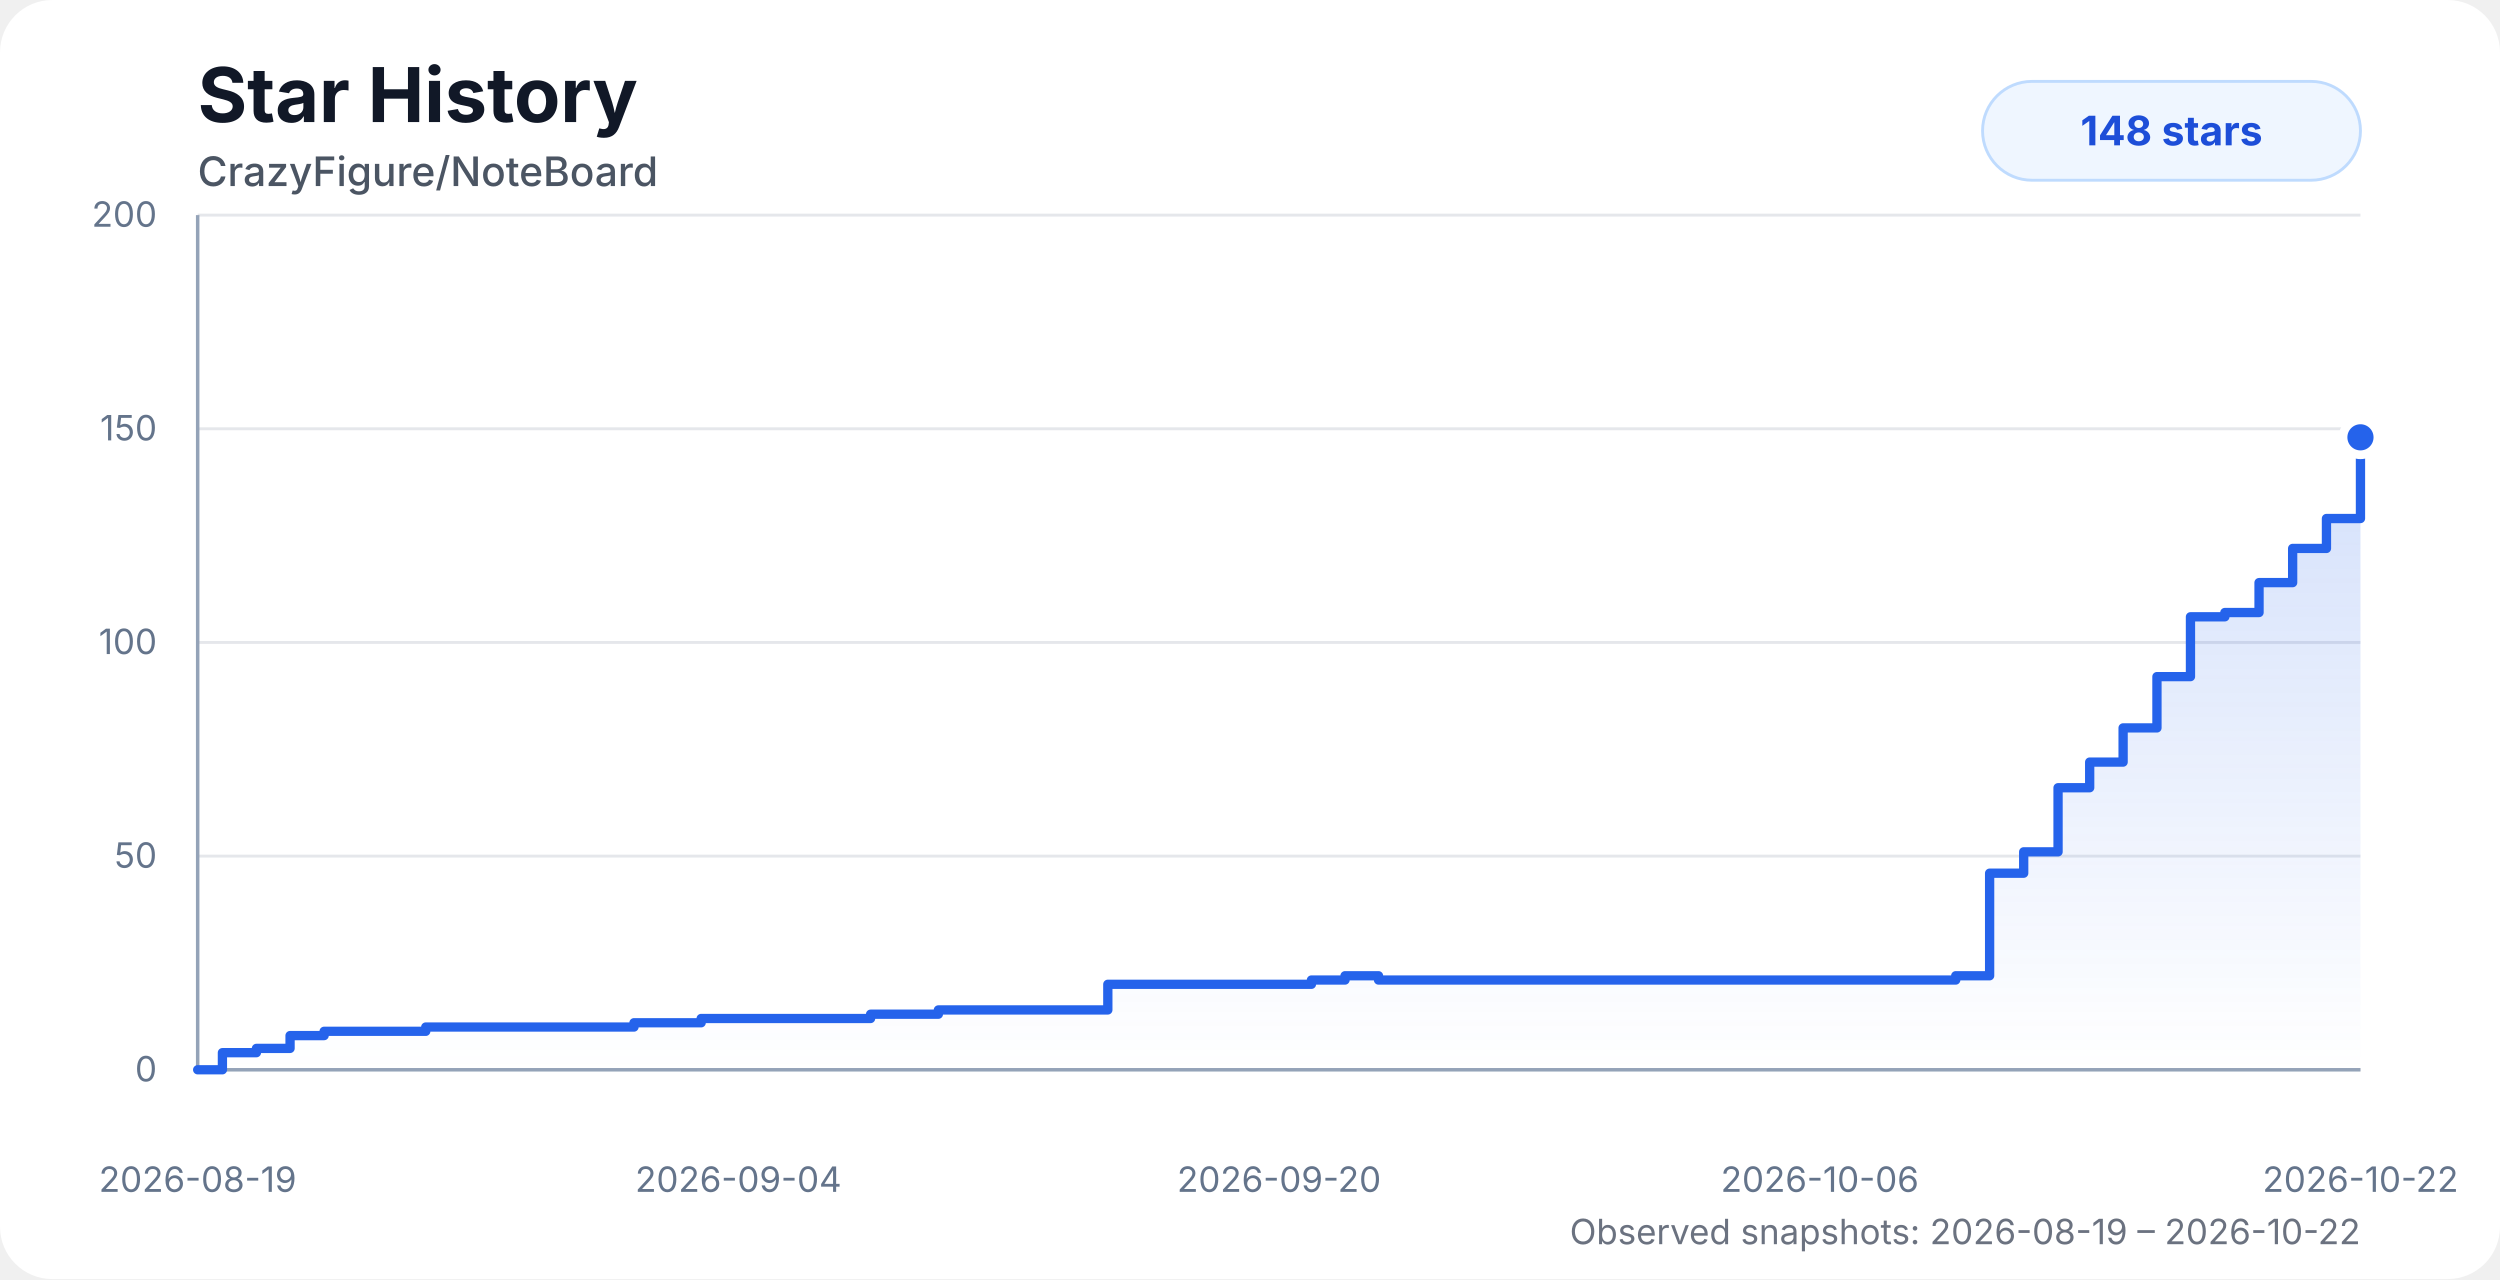
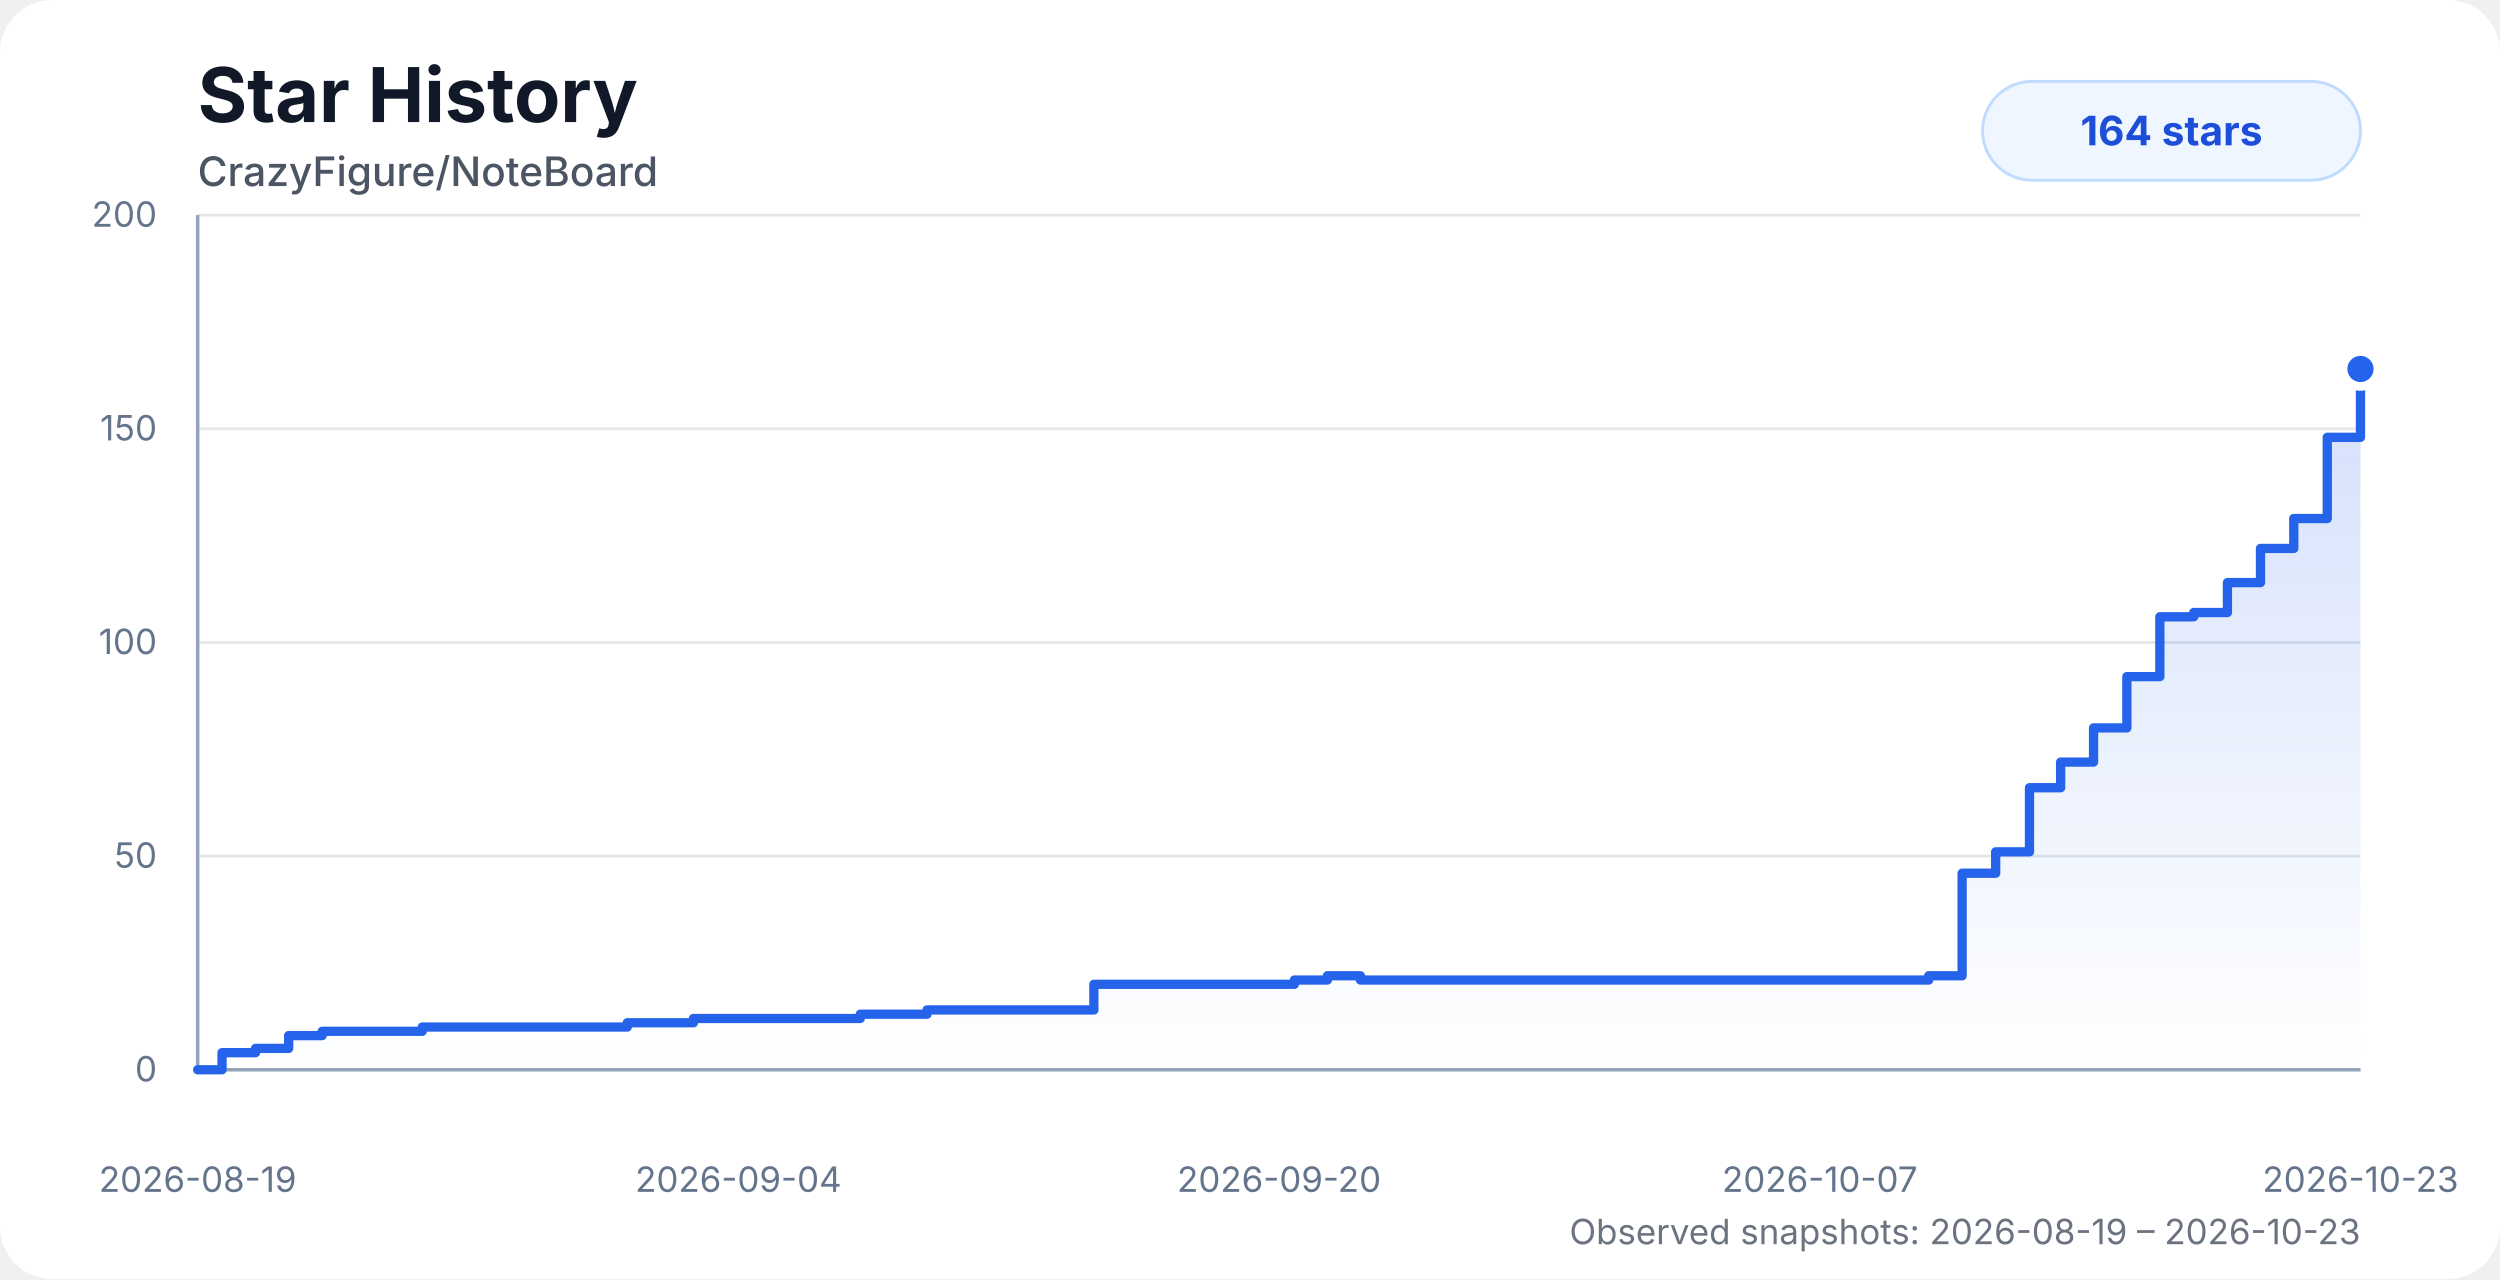
<svg xmlns="http://www.w3.org/2000/svg" width="860" height="440" viewBox="0 0 860 440" role="img" aria-labelledby="title desc">
  <style>
    .chart-bg { fill: #ffffff; }
    .title { fill: #111827; font: 700 26px system-ui, -apple-system, BlinkMacSystemFont, "Segoe UI", sans-serif; }
    .subtitle { fill: #4b5563; font: 500 14px system-ui, -apple-system, BlinkMacSystemFont, "Segoe UI", sans-serif; }
    .axis-label { fill: #64748b; font: 12px system-ui, -apple-system, BlinkMacSystemFont, "Segoe UI", sans-serif; }
    .grid { stroke: #e5e7eb; stroke-width: 1; }
    .axis { stroke: #94a3b8; stroke-width: 1.2; }
    .area { fill: url(#starGradient); opacity: 0.28; }
    .line { fill: none; stroke: #2563eb; stroke-width: 3.2; stroke-linecap: round; stroke-linejoin: round; }
    .dot { fill: #2563eb; stroke: #ffffff; stroke-width: 3; }
    .badge { fill: #eff6ff; stroke: #bfdbfe; }
    .badge-text { fill: #1d4ed8; font: 700 14px system-ui, -apple-system, BlinkMacSystemFont, "Segoe UI", sans-serif; }
    .status { fill: #6b7280; font: 12px system-ui, -apple-system, BlinkMacSystemFont, "Segoe UI", sans-serif; }
    @media (prefers-color-scheme: dark) {
      .chart-bg { fill: #0d1117; }
      .title { fill: #f8fafc; }
      .subtitle { fill: #cbd5e1; }
      .axis-label { fill: #94a3b8; }
      .grid { stroke: #1f2937; }
      .axis { stroke: #475569; }
      .dot { stroke: #0d1117; }
      .badge { fill: #172554; stroke: #1d4ed8; }
      .badge-text { fill: #bfdbfe; }
      .status { fill: #94a3b8; }
    }
  </style>
  <defs>
    <linearGradient id="starGradient" x1="0" x2="0" y1="0" y2="1">
      <stop offset="0%" stop-color="#2563eb" stop-opacity="0.72" />
      <stop offset="100%" stop-color="#2563eb" stop-opacity="0" />
    </linearGradient>
  </defs>
  <rect class="chart-bg" width="860" height="440" rx="18" />
  <text class="title" x="68" y="42">Star History</text>
  <text class="subtitle" x="68" y="64">CrazyFigure/NoteBoard</text>
  <g>
    <line class="grid" x1="68" y1="368" x2="812" y2="368" />
    <line class="grid" x1="68" y1="294.5" x2="812" y2="294.5" />
    <line class="grid" x1="68" y1="221" x2="812" y2="221" />
    <line class="grid" x1="68" y1="147.5" x2="812" y2="147.5" />
    <line class="grid" x1="68" y1="74" x2="812" y2="74" />
    <line class="axis" x1="68" y1="74" x2="68" y2="368" />
    <line class="axis" x1="68" y1="368" x2="812" y2="368" />
    <text class="axis-label" x="54" y="372" text-anchor="end">0</text>
    <text class="axis-label" x="54" y="298.5" text-anchor="end">50</text>
    <text class="axis-label" x="54" y="225" text-anchor="end">100</text>
    <text class="axis-label" x="54" y="151.5" text-anchor="end">150</text>
    <text class="axis-label" x="54" y="78" text-anchor="end">200</text>
    <text class="axis-label" x="68" y="410" text-anchor="middle">2026-08-19</text>
    <text class="axis-label" x="254" y="410" text-anchor="middle">2026-09-04</text>
    <text class="axis-label" x="440" y="410" text-anchor="middle">2026-09-20</text>
-     <text class="axis-label" x="626" y="410" text-anchor="middle">2026-10-06</text>
-     <text class="axis-label" x="812" y="410" text-anchor="middle">2026-10-22</text>
+     <text class="axis-label" x="626" y="410" text-anchor="middle">2026-10-07</text>
+     <text class="axis-label" x="812" y="410" text-anchor="middle">2026-10-23</text>
  </g>
-   <path class="area" d="M 68 368 H 68 V 368 H 76.51 V 362.12 H 88.21 V 360.65 H 99.78 V 356.24 H 111.5 V 354.77 H 123.15 V 354.77 H 134.75 V 354.77 H 146.46 V 353.3 H 162.25 V 353.3 H 174.74 V 353.3 H 183.94 V 353.3 H 195.05 V 353.3 H 206.83 V 353.3 H 218.09 V 351.83 H 229.57 V 351.83 H 241.2 V 350.36 H 252.9 V 350.36 H 264.47 V 350.36 H 276.21 V 350.36 H 287.92 V 350.36 H 299.48 V 348.89 H 311.16 V 348.89 H 322.8 V 347.42 H 334.47 V 347.42 H 346.02 V 347.42 H 357.85 V 347.42 H 369.57 V 347.42 H 381.09 V 338.6 H 392.72 V 338.6 H 404.39 V 338.6 H 415.95 V 338.6 H 427.59 V 338.6 H 439.44 V 338.6 H 451.13 V 337.13 H 462.69 V 335.66 H 474.21 V 337.13 H 485.93 V 337.13 H 497.55 V 337.13 H 509.19 V 337.13 H 521.06 V 337.13 H 532.91 V 337.13 H 544.53 V 337.13 H 556.1 V 337.13 H 567.94 V 337.13 H 579.5 V 337.13 H 590.93 V 337.13 H 602.76 V 337.13 H 614.5 V 337.13 H 626.36 V 337.13 H 637.85 V 337.13 H 649.6 V 337.13 H 661.22 V 337.13 H 672.77 V 335.66 H 684.43 V 300.38 H 696.15 V 293.03 H 707.97 V 270.98 H 718.85 V 262.16 H 730.35 V 250.4 H 741.99 V 232.76 H 753.52 V 212.18 H 765.35 V 210.71 H 777.11 V 200.42 H 788.67 V 188.66 H 800.3 V 178.37 H 812 V 150.44 L 812 368 L 68 368 Z" />
-   <path class="line" d="M 68 368 H 68 V 368 H 76.51 V 362.12 H 88.21 V 360.65 H 99.78 V 356.24 H 111.5 V 354.77 H 123.15 V 354.77 H 134.75 V 354.77 H 146.46 V 353.3 H 162.25 V 353.3 H 174.74 V 353.3 H 183.94 V 353.3 H 195.05 V 353.3 H 206.83 V 353.3 H 218.09 V 351.83 H 229.57 V 351.83 H 241.2 V 350.36 H 252.9 V 350.36 H 264.47 V 350.36 H 276.21 V 350.36 H 287.92 V 350.36 H 299.48 V 348.89 H 311.16 V 348.89 H 322.8 V 347.42 H 334.47 V 347.42 H 346.02 V 347.42 H 357.85 V 347.42 H 369.57 V 347.42 H 381.09 V 338.6 H 392.72 V 338.6 H 404.39 V 338.6 H 415.95 V 338.6 H 427.59 V 338.6 H 439.44 V 338.6 H 451.13 V 337.13 H 462.69 V 335.66 H 474.21 V 337.13 H 485.93 V 337.13 H 497.55 V 337.13 H 509.19 V 337.13 H 521.06 V 337.13 H 532.91 V 337.13 H 544.53 V 337.13 H 556.1 V 337.13 H 567.94 V 337.13 H 579.5 V 337.13 H 590.93 V 337.13 H 602.76 V 337.13 H 614.5 V 337.13 H 626.36 V 337.13 H 637.85 V 337.13 H 649.6 V 337.13 H 661.22 V 337.13 H 672.77 V 335.66 H 684.43 V 300.38 H 696.15 V 293.03 H 707.97 V 270.98 H 718.85 V 262.16 H 730.35 V 250.4 H 741.99 V 232.76 H 753.52 V 212.18 H 765.35 V 210.71 H 777.11 V 200.42 H 788.67 V 188.66 H 800.3 V 178.37 H 812 V 150.44" />
-   <circle class="dot" cx="812" cy="150.44" r="6" />
+   <path class="area" d="M 68 368 H 68 V 368 H 76.38 V 362.12 H 87.9 V 360.65 H 99.3 V 356.24 H 110.83 V 354.77 H 122.31 V 354.77 H 133.72 V 354.77 H 145.25 V 353.3 H 160.81 V 353.3 H 173.1 V 353.3 H 182.16 V 353.3 H 193.1 V 353.3 H 204.7 V 353.3 H 215.78 V 351.83 H 227.08 V 351.83 H 238.54 V 350.36 H 250.06 V 350.36 H 261.45 V 350.36 H 273.01 V 350.36 H 284.54 V 350.36 H 295.93 V 348.89 H 307.43 V 348.89 H 318.89 V 347.42 H 330.38 V 347.42 H 341.75 V 347.42 H 353.4 V 347.42 H 364.94 V 347.42 H 376.29 V 338.6 H 387.74 V 338.6 H 399.22 V 338.6 H 410.61 V 338.6 H 422.07 V 338.6 H 433.73 V 338.6 H 445.25 V 337.13 H 456.63 V 335.66 H 467.97 V 337.13 H 479.51 V 337.13 H 490.95 V 337.13 H 502.42 V 337.13 H 514.11 V 337.13 H 525.77 V 337.13 H 537.22 V 337.13 H 548.6 V 337.13 H 560.26 V 337.13 H 571.65 V 337.13 H 582.9 V 337.13 H 594.55 V 337.13 H 606.11 V 337.13 H 617.78 V 337.13 H 629.1 V 337.13 H 640.67 V 337.13 H 652.12 V 337.13 H 663.48 V 335.66 H 674.97 V 300.38 H 686.51 V 293.03 H 698.14 V 270.98 H 708.86 V 262.16 H 720.18 V 250.4 H 731.64 V 232.76 H 742.99 V 212.18 H 754.64 V 210.71 H 766.23 V 200.42 H 777.61 V 188.66 H 789.06 V 178.37 H 800.58 V 150.44 H 812 V 126.92 L 812 368 L 68 368 Z" />
+   <path class="line" d="M 68 368 H 68 V 368 H 76.38 V 362.12 H 87.9 V 360.65 H 99.3 V 356.24 H 110.83 V 354.77 H 122.31 V 354.77 H 133.72 V 354.77 H 145.25 V 353.3 H 160.81 V 353.3 H 173.1 V 353.3 H 182.16 V 353.3 H 193.1 V 353.3 H 204.7 V 353.3 H 215.78 V 351.83 H 227.08 V 351.83 H 238.54 V 350.36 H 250.06 V 350.36 H 261.45 V 350.36 H 273.01 V 350.36 H 284.54 V 350.36 H 295.93 V 348.89 H 307.43 V 348.89 H 318.89 V 347.42 H 330.38 V 347.42 H 341.75 V 347.42 H 353.4 V 347.42 H 364.94 V 347.42 H 376.29 V 338.6 H 387.74 V 338.6 H 399.22 V 338.6 H 410.61 V 338.6 H 422.07 V 338.6 H 433.73 V 338.6 H 445.25 V 337.13 H 456.63 V 335.66 H 467.97 V 337.13 H 479.51 V 337.13 H 490.95 V 337.13 H 502.42 V 337.13 H 514.11 V 337.13 H 525.77 V 337.13 H 537.22 V 337.13 H 548.6 V 337.13 H 560.26 V 337.13 H 571.65 V 337.13 H 582.9 V 337.13 H 594.55 V 337.13 H 606.11 V 337.13 H 617.78 V 337.13 H 629.1 V 337.13 H 640.67 V 337.13 H 652.12 V 337.13 H 663.48 V 335.66 H 674.97 V 300.38 H 686.51 V 293.03 H 698.14 V 270.98 H 708.86 V 262.16 H 720.18 V 250.4 H 731.64 V 232.76 H 742.99 V 212.18 H 754.64 V 210.71 H 766.23 V 200.42 H 777.61 V 188.66 H 789.06 V 178.37 H 800.58 V 150.44 H 812 V 126.92" />
+   <circle class="dot" cx="812" cy="126.92" r="6" />
  <rect class="badge" x="682" y="28" width="130" height="34" rx="17" />
-   <text class="badge-text" x="747" y="50" text-anchor="middle">148 stars</text>
-   <text class="status" x="812" y="428" text-anchor="end">Observed snapshots: 2026-08-19 – 2026-10-22</text>
+   <text class="badge-text" x="747" y="50" text-anchor="middle">164 stars</text>
+   <text class="status" x="812" y="428" text-anchor="end">Observed snapshots: 2026-08-19 – 2026-10-23</text>
</svg>
